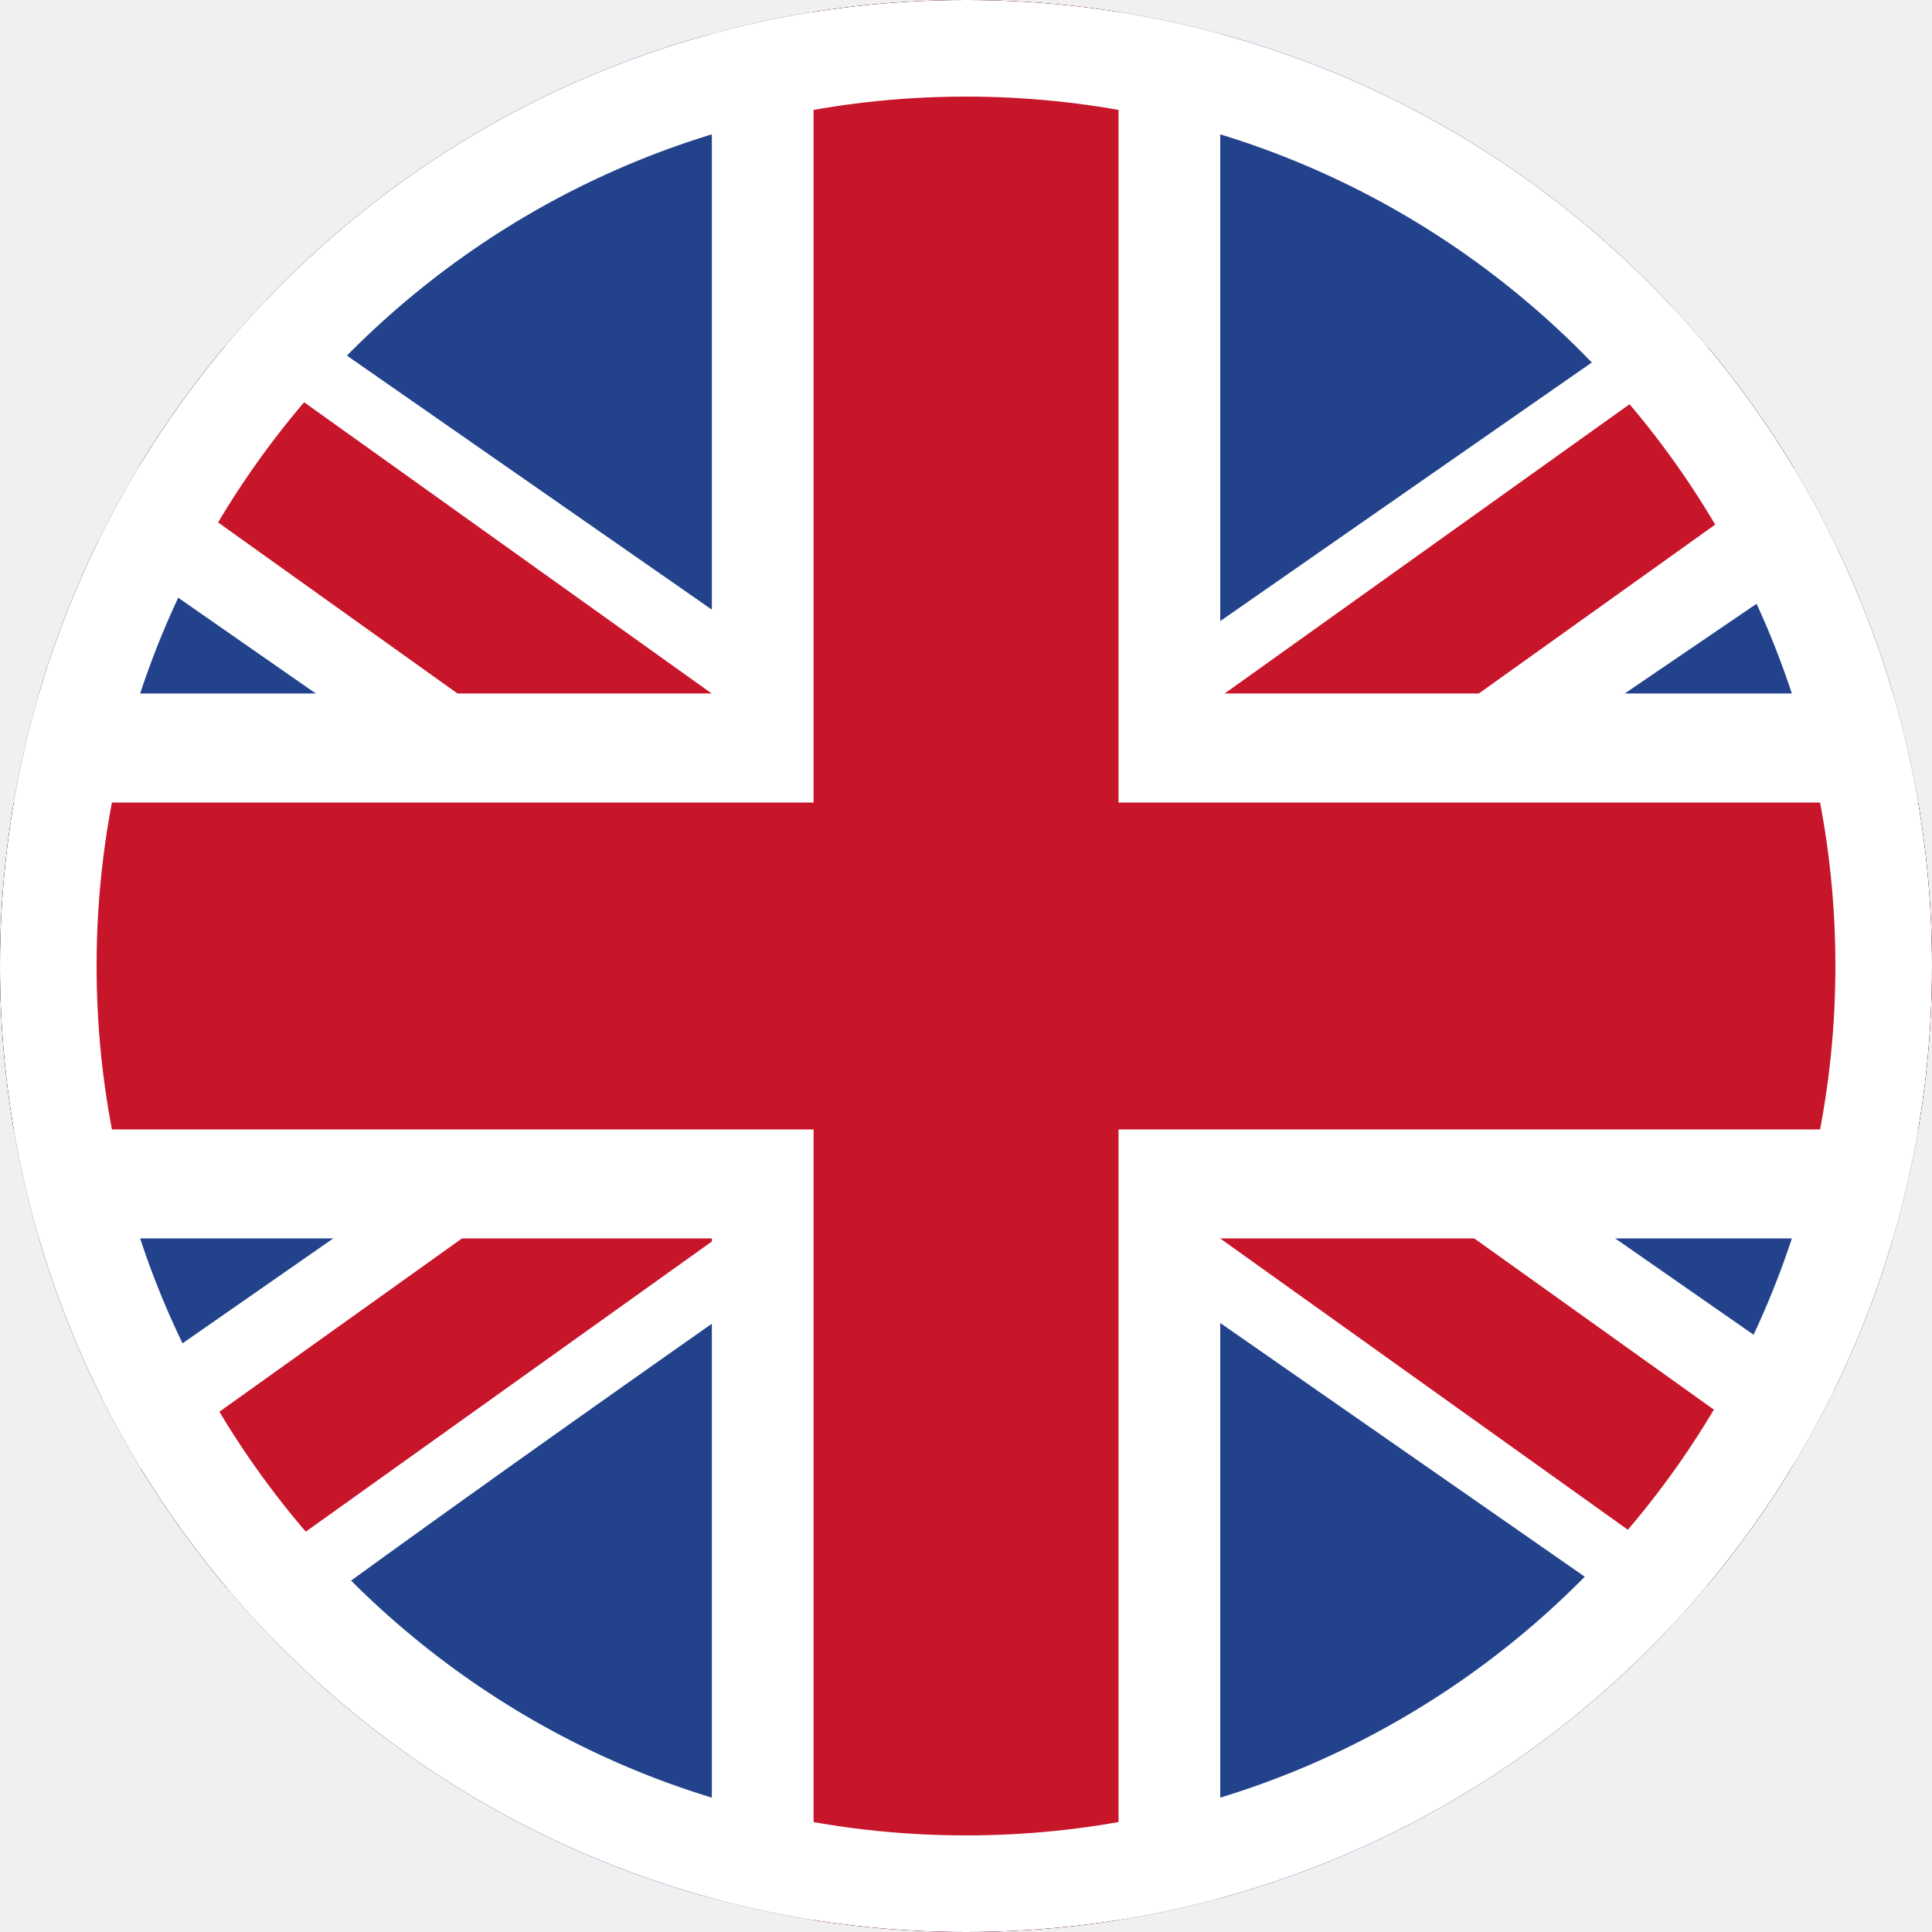
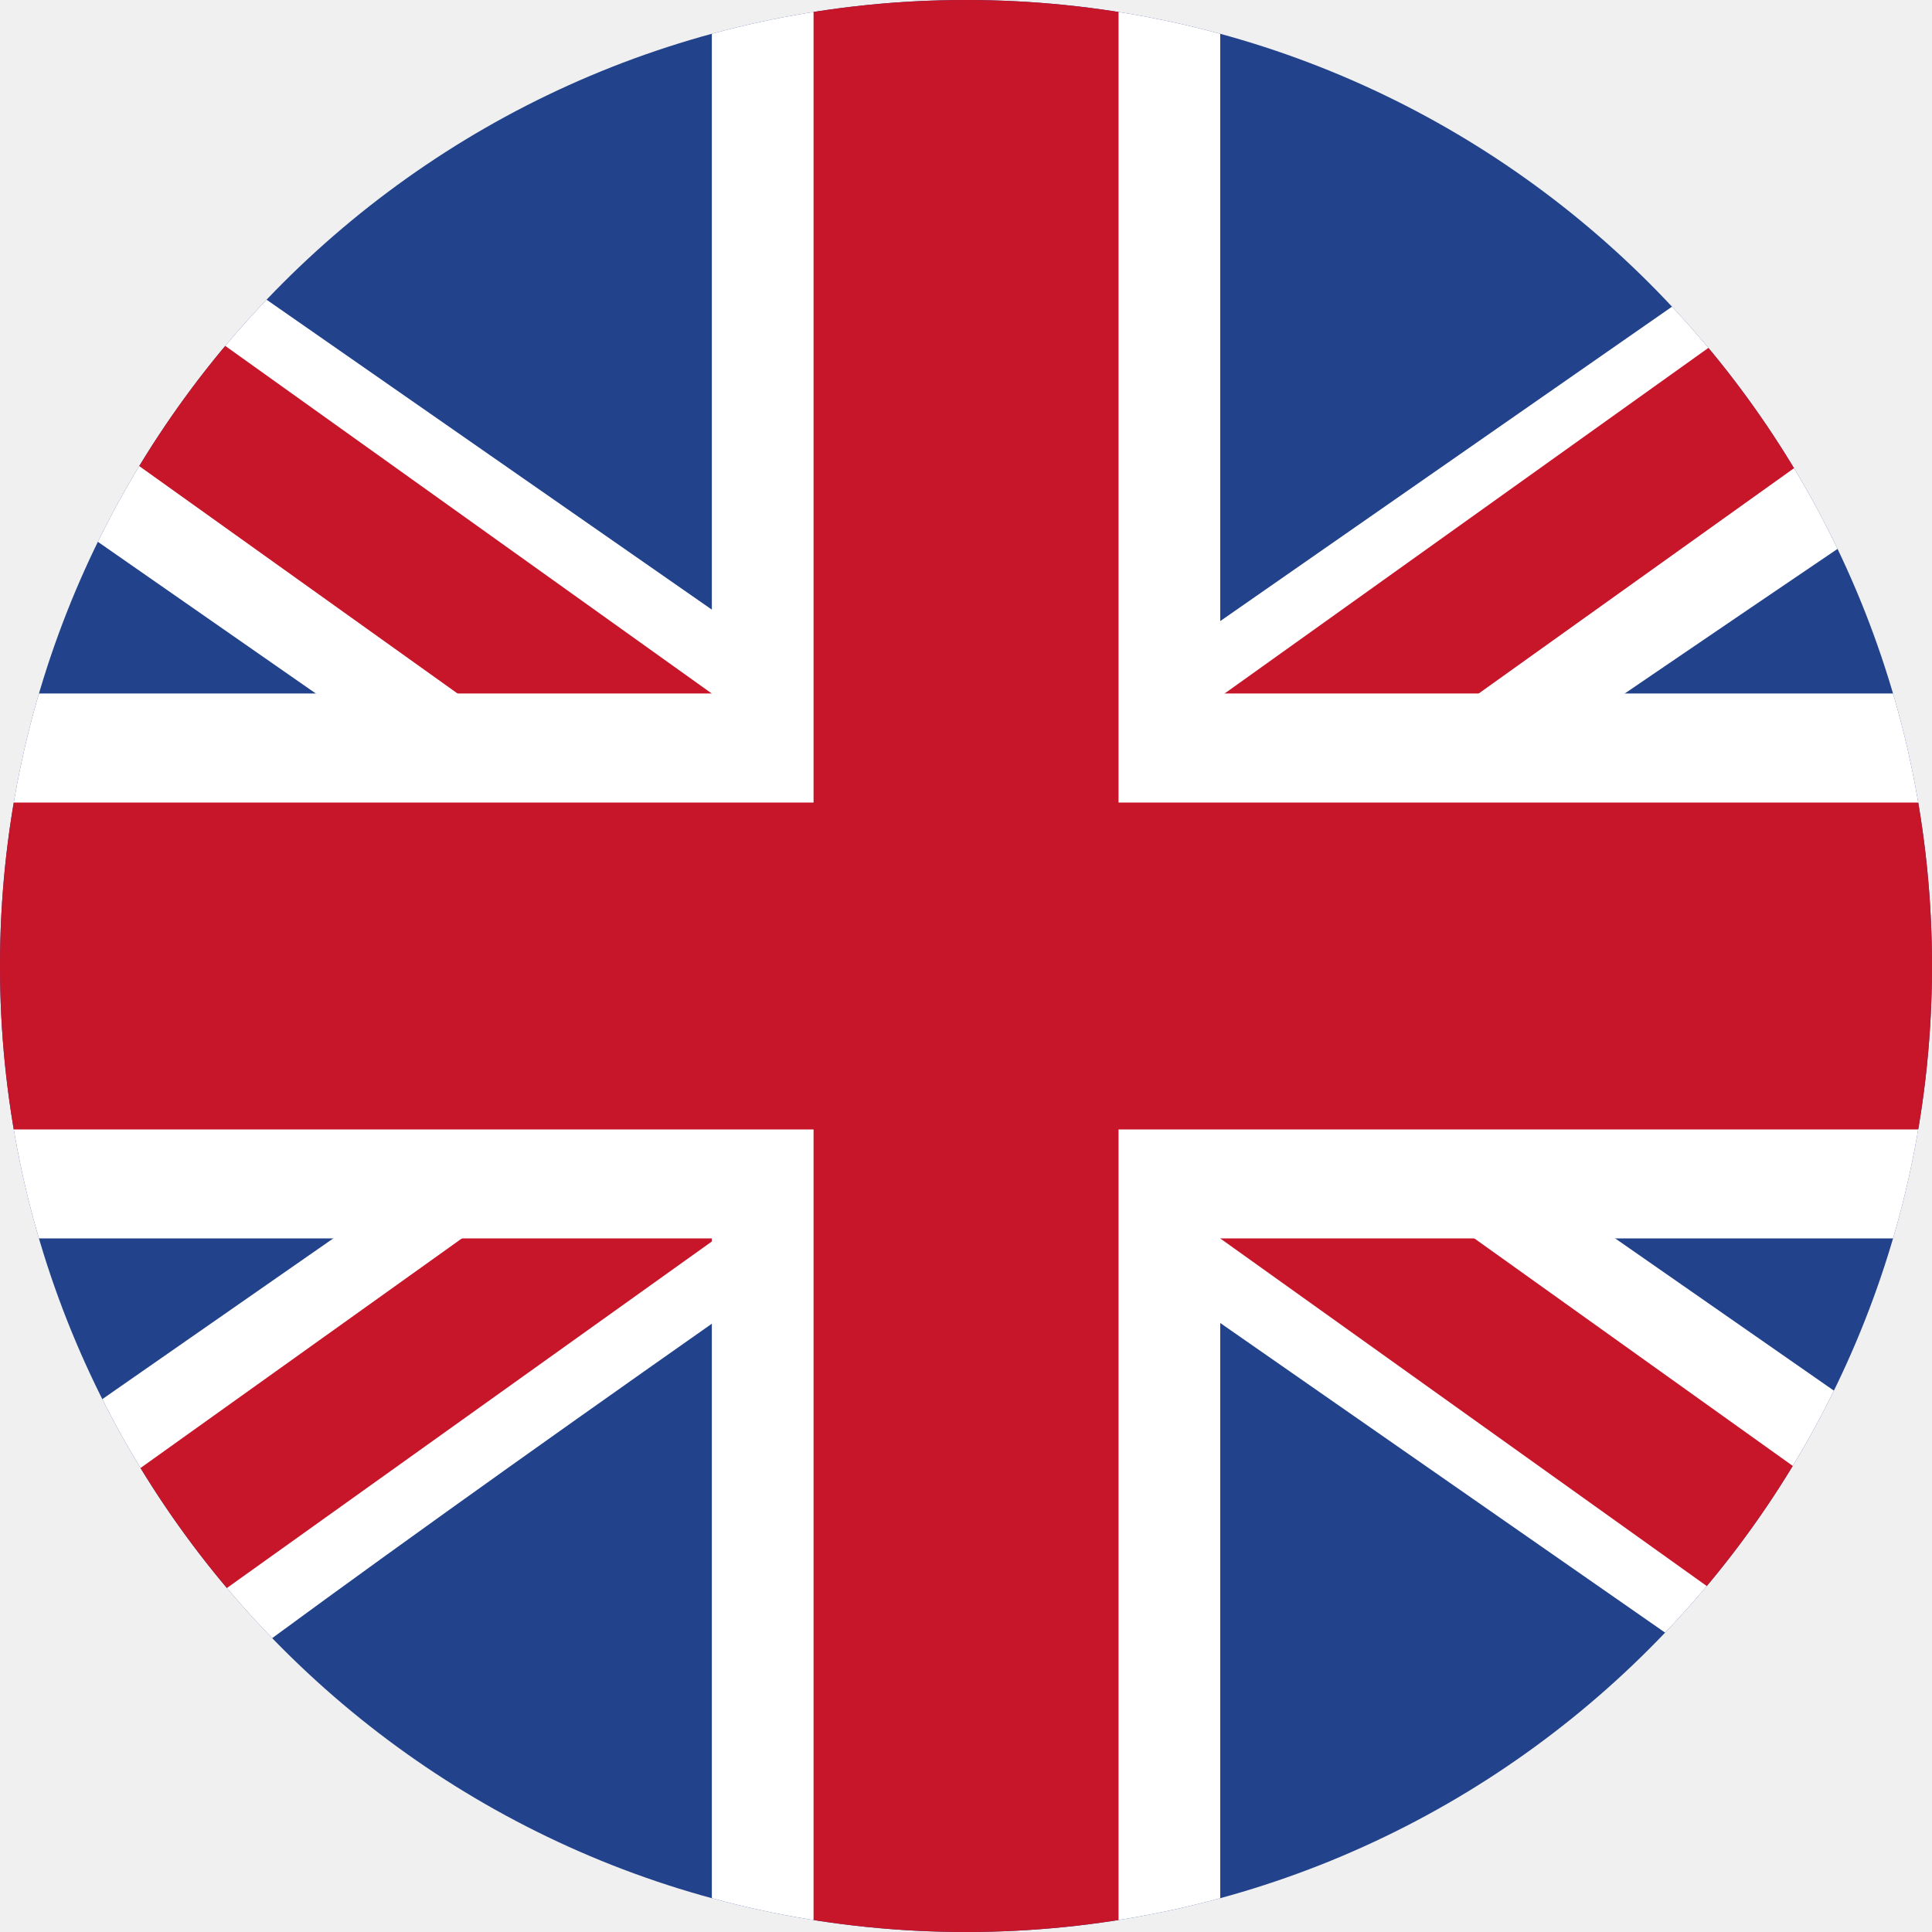
<svg xmlns="http://www.w3.org/2000/svg" width="20" height="20" viewBox="0 0 20 20" fill="none">
  <circle cx="10" cy="10" r="10" fill="#22438B" />
  <mask id="mask0" mask-type="alpha" maskUnits="userSpaceOnUse" x="0" y="0" width="20" height="20">
    <circle cx="10" cy="10" r="10" fill="#C4C4C4" />
  </mask>
  <g mask="url(#mask0)">
    <mask id="mask1" mask-type="alpha" maskUnits="userSpaceOnUse" x="-4" y="0" width="29" height="20">
      <path fill-rule="evenodd" clip-rule="evenodd" d="M1 0C-1.761 0 -4 2.239 -4 5V15C-4 17.761 -1.761 20 1 20H19C21.762 20 24 17.761 24 15V5C24 2.239 21.762 0 19 0H1Z" fill="white" />
    </mask>
    <g mask="url(#mask1)">
-       <path fill-rule="evenodd" clip-rule="evenodd" d="M2.134 2.667L0 2.697L0.028 4.923L17.904 17.365L20.048 17.324L20.009 15.109L2.134 2.667Z" fill="white" />
-       <path fill-rule="evenodd" clip-rule="evenodd" d="M1.053 2.667L0 3.795L18.948 17.334L20 16.206L1.053 2.667Z" fill="#C7152A" />
-       <path fill-rule="evenodd" clip-rule="evenodd" d="M18.038 2.667L20.143 2.667V4.923C20.143 4.923 7.775 13.268 2.267 17.365C2.2 17.415 0.164 17.369 0.164 17.369L0 15.221L18.038 2.667Z" fill="white" />
-       <path fill-rule="evenodd" clip-rule="evenodd" d="M18.993 2.667L20 3.827L1.053 17.365L0 16.237L18.993 2.667Z" fill="#C7152A" />
+       <path fill-rule="evenodd" clip-rule="evenodd" d="M2.134 2.667L0 2.696L0.028 4.923L17.904 17.365L20.048 17.323L20.009 15.109L2.134 2.667V2.667Z" fill="white" />
+       <path fill-rule="evenodd" clip-rule="evenodd" d="M1.053 2.667L0 3.795L18.948 17.333L20 16.205L1.053 2.667V2.667Z" fill="#C7152A" />
+       <path fill-rule="evenodd" clip-rule="evenodd" d="M18.038 2.667L20.143 2.667V4.923C20.143 4.923 7.775 13.268 2.267 17.365C2.2 17.415 0.164 17.369 0.164 17.369L0 15.221L18.038 2.667V2.667Z" fill="white" />
+       <path fill-rule="evenodd" clip-rule="evenodd" d="M18.993 2.667L20 3.826L1.053 17.365L0 16.236L18.993 2.667V2.667Z" fill="#C7152A" />
      <path fill-rule="evenodd" clip-rule="evenodd" d="M7.369 0H12.632V7.179H20V12.82H12.632V20H7.369V12.82H0V7.179H7.369V0Z" fill="white" />
      <path fill-rule="evenodd" clip-rule="evenodd" d="M8.422 0H11.579V8.308H20V11.692H11.579V20H8.422V11.692H0V8.308H8.422V0Z" fill="#C7152A" />
    </g>
-     <circle cx="10" cy="10" r="9.5" stroke="white" />
  </g>
</svg>
